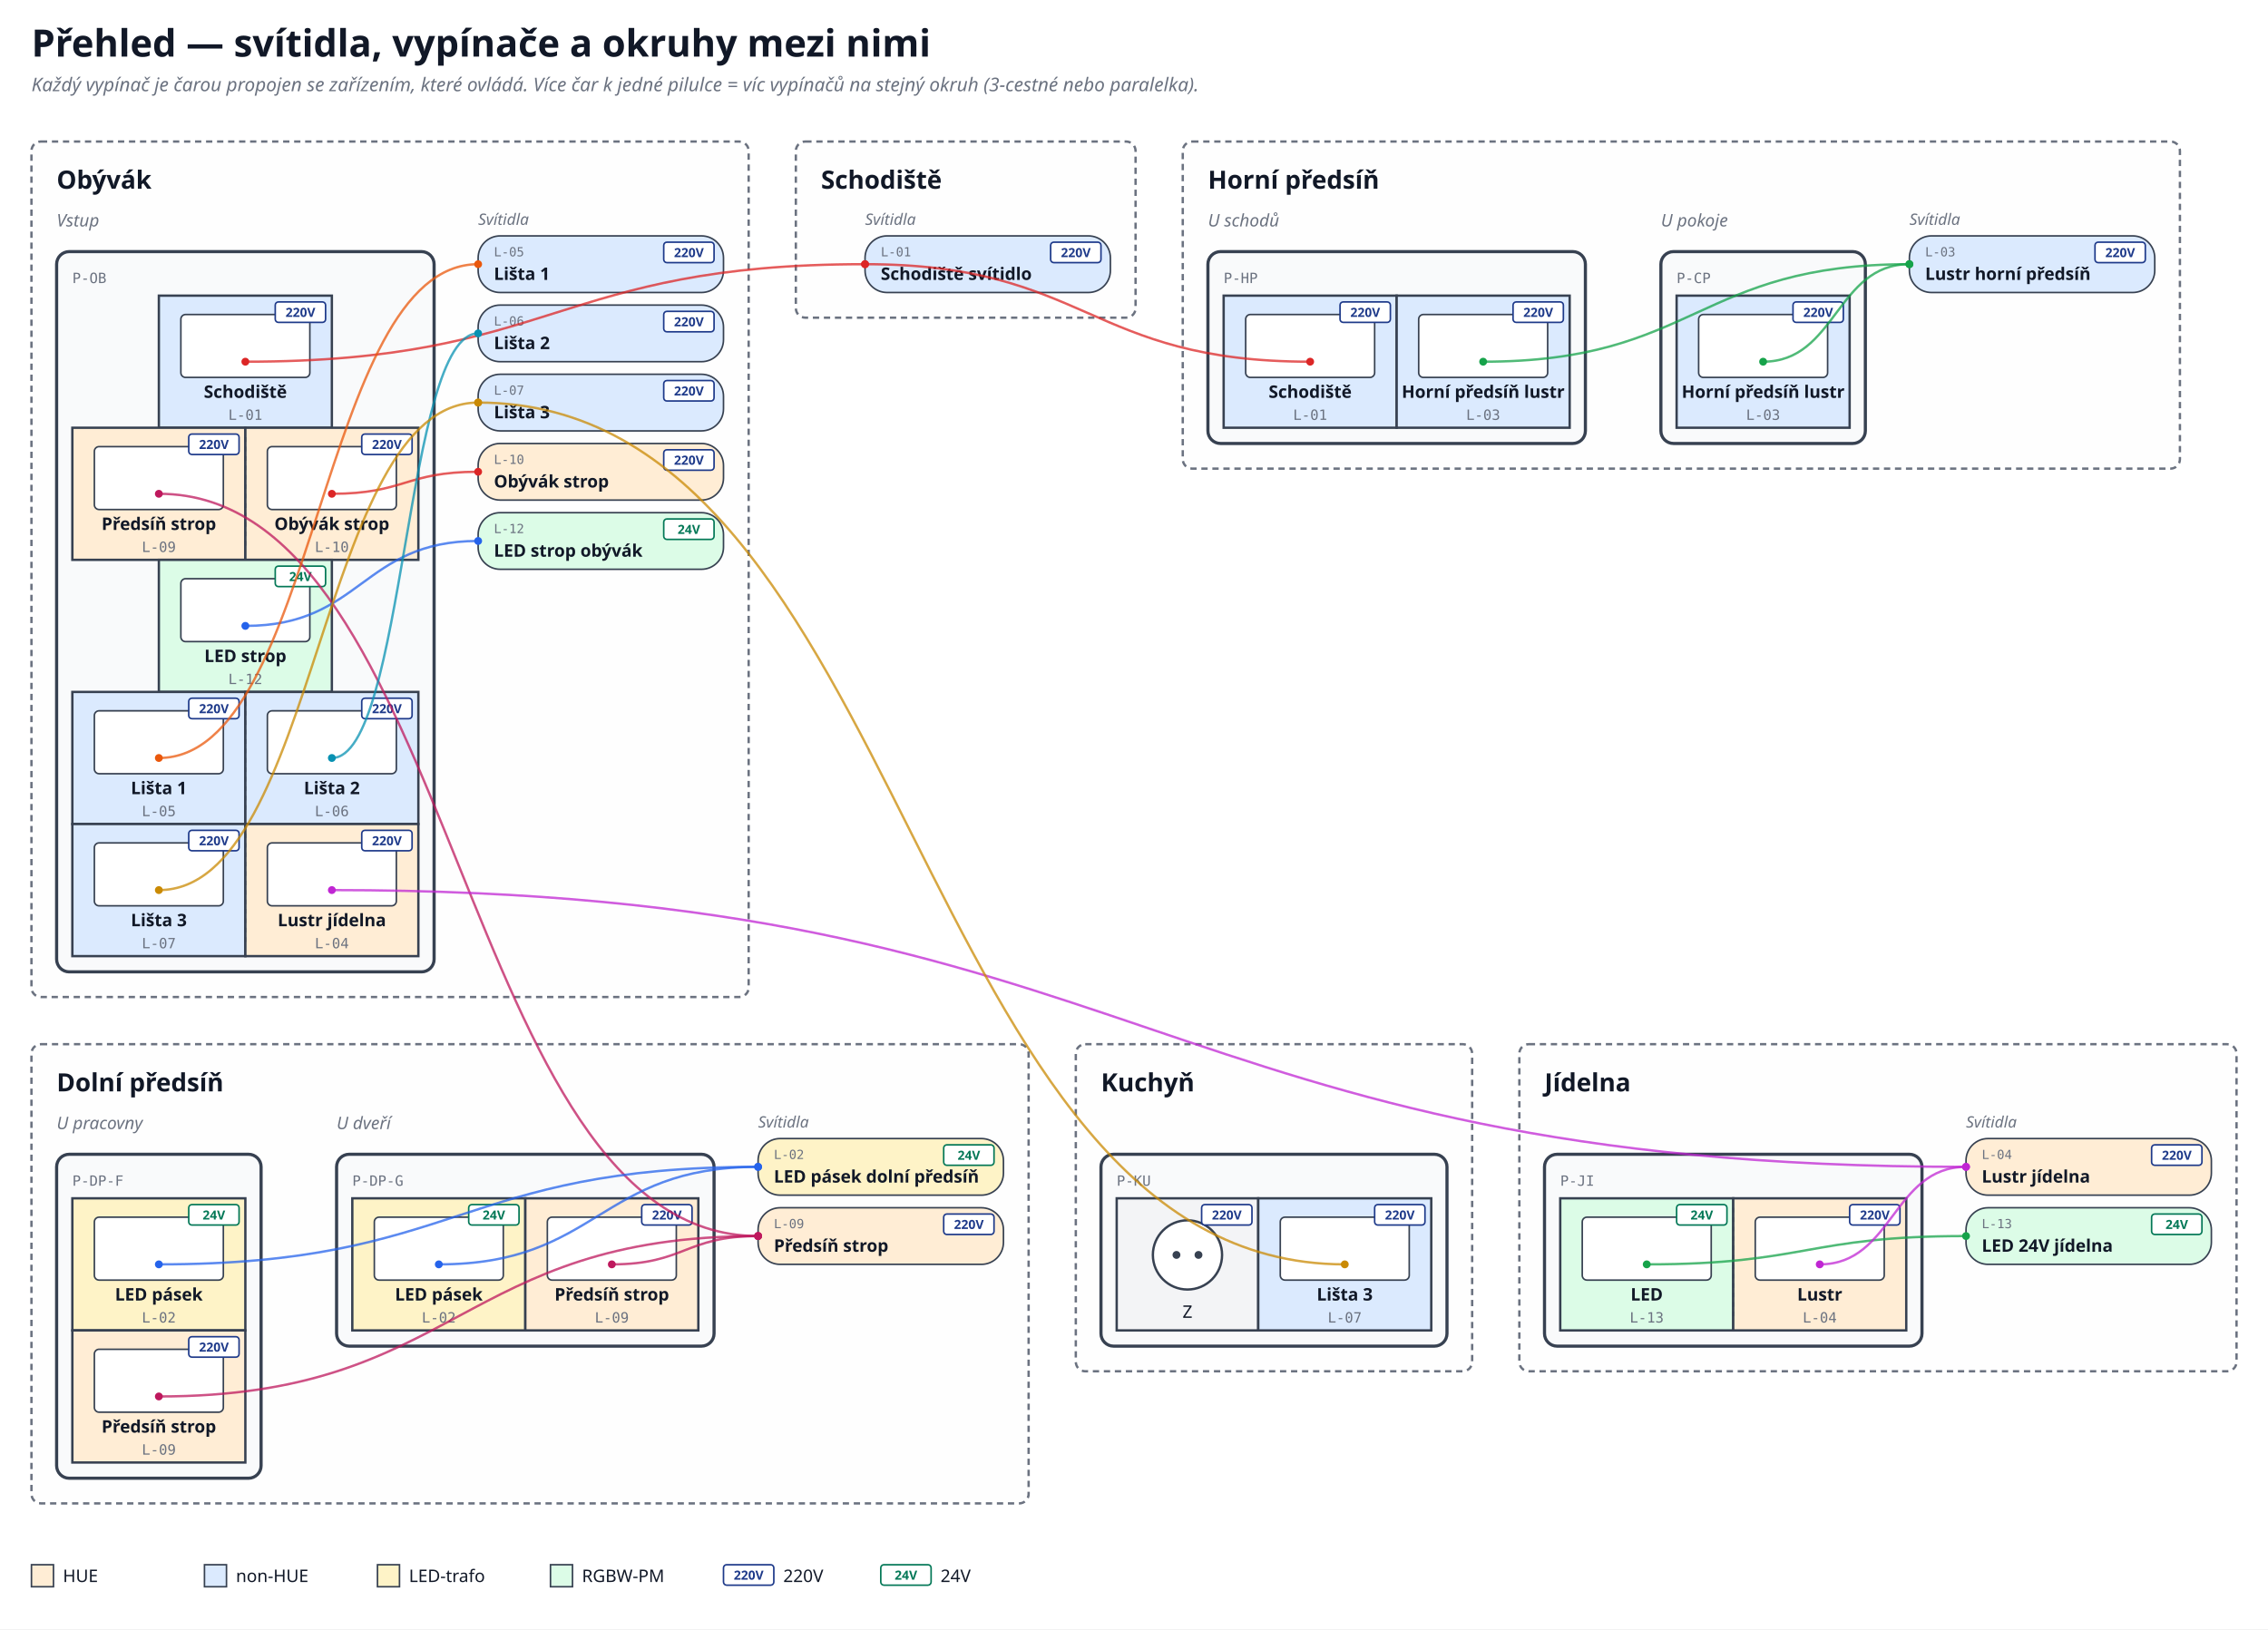
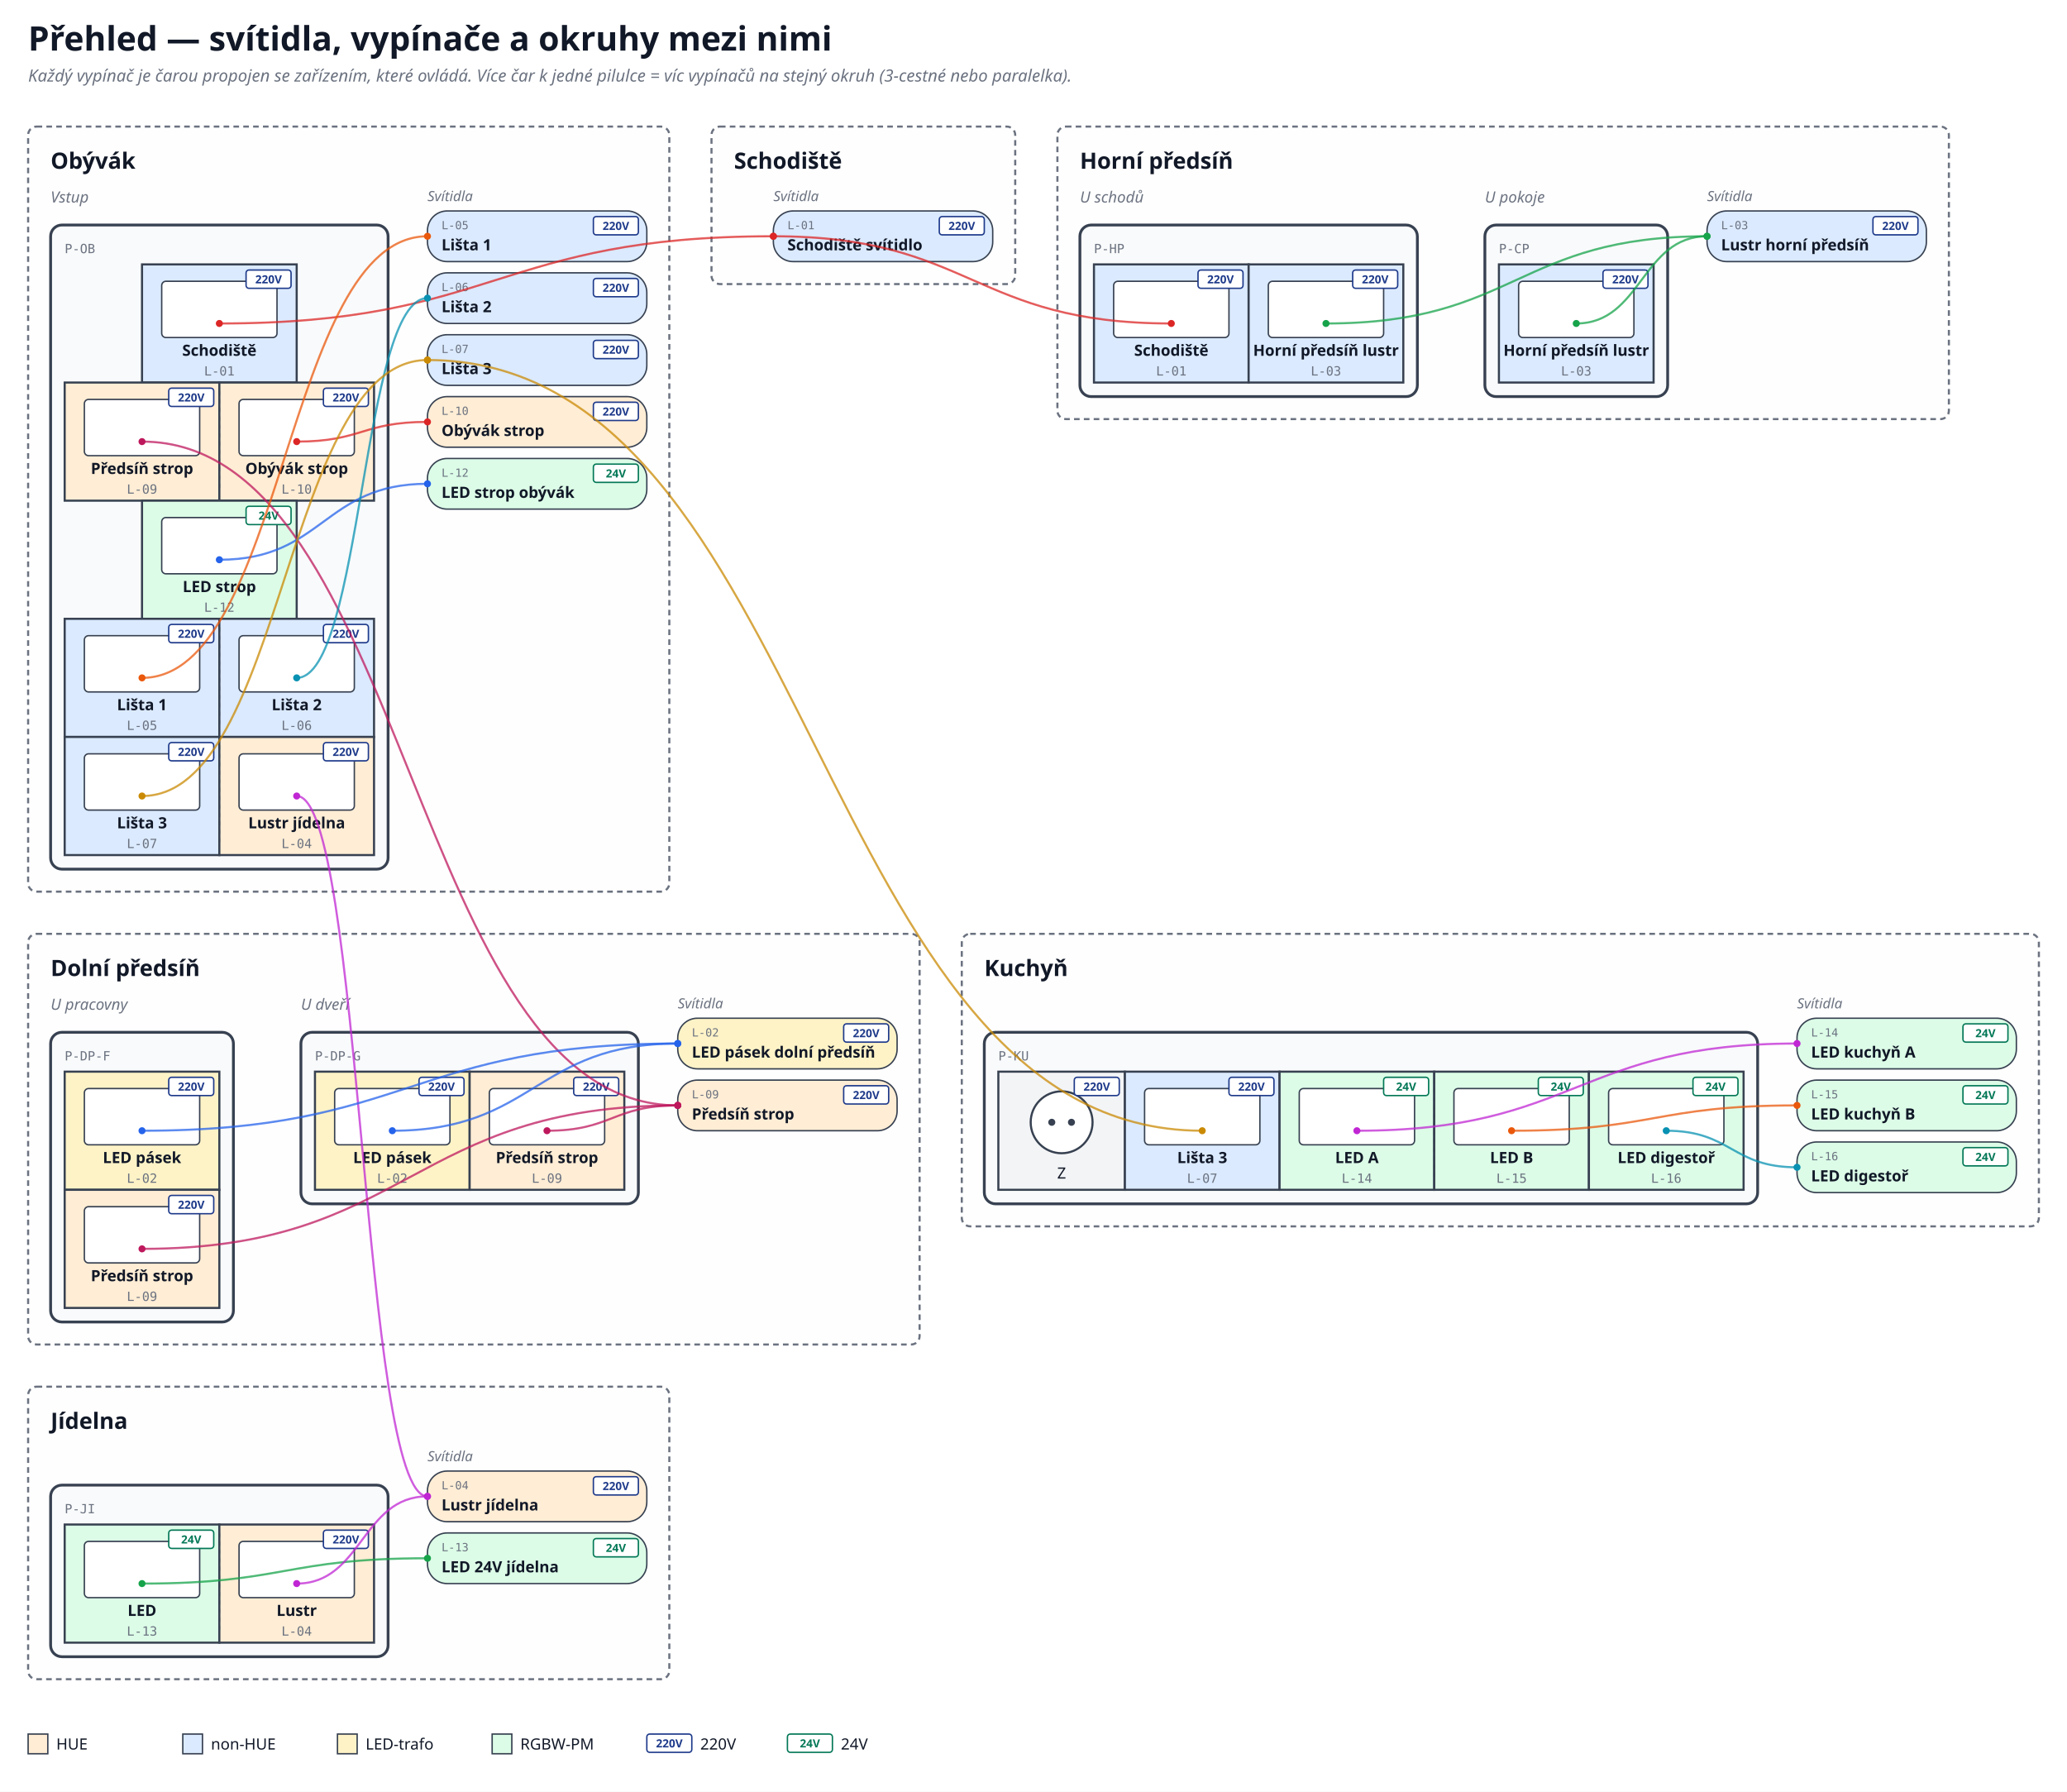
- <svg xmlns="http://www.w3.org/2000/svg" viewBox="0 0 1442 1036" width="1442" height="1036" font-family="sans-serif">
+ <svg xmlns="http://www.w3.org/2000/svg" viewBox="0 0 1470 1274" width="1470" height="1274" font-family="sans-serif">
  <rect width="100%" height="100%" fill="white" />
  <text x="20" y="36" font-size="24" font-weight="700" fill="#111827">Přehled — svítidla, vypínače a okruhy mezi nimi</text>
  <text x="20" y="58" font-size="12" font-style="italic" fill="#6b7280">Každý vypínač je čarou propojen se zařízením, které ovládá. Více čar k jedné pilulce = víc vypínačů na stejný okruh (3-cestné nebo paralelka).</text>
  <rect x="20" y="90" width="456" height="544" fill="#fefefe" stroke="#6b7280" stroke-width="1.5" stroke-dasharray="4,3" rx="6" ry="6" />
  <text x="36" y="120" font-size="16" font-weight="700" fill="#111827">Obývák</text>
  <text x="36" y="144" font-size="11" font-style="italic" fill="#6b7280">Vstup</text>
  <rect x="36" y="160" width="240" height="458" fill="#f9fafb" stroke="#374151" stroke-width="2" rx="8" ry="8" />
  <rect x="101.0" y="188" width="110" height="84" fill="#dbeafe" stroke="#374151" stroke-width="1.5" />
  <rect x="115.0" y="200" width="82" height="40" fill="white" stroke="#374151" stroke-width="1" rx="3" ry="3" />
  <text x="156.0" y="253" text-anchor="middle" font-family="sans-serif" font-size="11" font-weight="600" fill="#111827">Schodiště</text>
  <text x="156.0" y="267" text-anchor="middle" font-family="monospace" font-size="9" fill="#6b7280">L-01</text>
  <rect x="175.0" y="192" width="32" height="13" fill="white" stroke="#1e3a8a" stroke-width="1" rx="2" ry="2" />
  <text x="191.0" y="201.5" text-anchor="middle" font-family="sans-serif" font-size="8" font-weight="700" fill="#1e3a8a">220V</text>
  <rect x="46.0" y="272" width="110" height="84" fill="#ffedd5" stroke="#374151" stroke-width="1.5" />
  <rect x="60.0" y="284" width="82" height="40" fill="white" stroke="#374151" stroke-width="1" rx="3" ry="3" />
  <text x="101.0" y="337" text-anchor="middle" font-family="sans-serif" font-size="11" font-weight="600" fill="#111827">Předsíň strop</text>
  <text x="101.0" y="351" text-anchor="middle" font-family="monospace" font-size="9" fill="#6b7280">L-09</text>
  <rect x="120.0" y="276" width="32" height="13" fill="white" stroke="#1e3a8a" stroke-width="1" rx="2" ry="2" />
  <text x="136.0" y="285.5" text-anchor="middle" font-family="sans-serif" font-size="8" font-weight="700" fill="#1e3a8a">220V</text>
  <rect x="156.0" y="272" width="110" height="84" fill="#ffedd5" stroke="#374151" stroke-width="1.5" />
  <rect x="170.0" y="284" width="82" height="40" fill="white" stroke="#374151" stroke-width="1" rx="3" ry="3" />
  <text x="211.0" y="337" text-anchor="middle" font-family="sans-serif" font-size="11" font-weight="600" fill="#111827">Obývák strop</text>
  <text x="211.0" y="351" text-anchor="middle" font-family="monospace" font-size="9" fill="#6b7280">L-10</text>
  <rect x="230.0" y="276" width="32" height="13" fill="white" stroke="#1e3a8a" stroke-width="1" rx="2" ry="2" />
  <text x="246.0" y="285.5" text-anchor="middle" font-family="sans-serif" font-size="8" font-weight="700" fill="#1e3a8a">220V</text>
  <line x1="156.0" y1="278" x2="156.0" y2="350" stroke="#374151" stroke-width="1" stroke-dasharray="3,3" />
  <rect x="101.0" y="356" width="110" height="84" fill="#dcfce7" stroke="#374151" stroke-width="1.5" />
  <rect x="115.0" y="368" width="82" height="40" fill="white" stroke="#374151" stroke-width="1" rx="3" ry="3" />
  <text x="156.0" y="421" text-anchor="middle" font-family="sans-serif" font-size="11" font-weight="600" fill="#111827">LED strop</text>
  <text x="156.0" y="435" text-anchor="middle" font-family="monospace" font-size="9" fill="#6b7280">L-12</text>
  <rect x="175.0" y="360" width="32" height="13" fill="white" stroke="#047857" stroke-width="1" rx="2" ry="2" />
  <text x="191.0" y="369.5" text-anchor="middle" font-family="sans-serif" font-size="8" font-weight="700" fill="#047857">24V</text>
  <rect x="46.0" y="440" width="110" height="84" fill="#dbeafe" stroke="#374151" stroke-width="1.5" />
  <rect x="60.0" y="452" width="82" height="40" fill="white" stroke="#374151" stroke-width="1" rx="3" ry="3" />
  <text x="101.0" y="505" text-anchor="middle" font-family="sans-serif" font-size="11" font-weight="600" fill="#111827">Lišta 1</text>
  <text x="101.0" y="519" text-anchor="middle" font-family="monospace" font-size="9" fill="#6b7280">L-05</text>
  <rect x="120.0" y="444" width="32" height="13" fill="white" stroke="#1e3a8a" stroke-width="1" rx="2" ry="2" />
  <text x="136.0" y="453.5" text-anchor="middle" font-family="sans-serif" font-size="8" font-weight="700" fill="#1e3a8a">220V</text>
  <rect x="156.0" y="440" width="110" height="84" fill="#dbeafe" stroke="#374151" stroke-width="1.5" />
  <rect x="170.0" y="452" width="82" height="40" fill="white" stroke="#374151" stroke-width="1" rx="3" ry="3" />
  <text x="211.0" y="505" text-anchor="middle" font-family="sans-serif" font-size="11" font-weight="600" fill="#111827">Lišta 2</text>
  <text x="211.0" y="519" text-anchor="middle" font-family="monospace" font-size="9" fill="#6b7280">L-06</text>
  <rect x="230.0" y="444" width="32" height="13" fill="white" stroke="#1e3a8a" stroke-width="1" rx="2" ry="2" />
  <text x="246.0" y="453.5" text-anchor="middle" font-family="sans-serif" font-size="8" font-weight="700" fill="#1e3a8a">220V</text>
  <line x1="156.0" y1="446" x2="156.0" y2="518" stroke="#374151" stroke-width="1" stroke-dasharray="3,3" />
  <rect x="46.0" y="524" width="110" height="84" fill="#dbeafe" stroke="#374151" stroke-width="1.5" />
  <rect x="60.0" y="536" width="82" height="40" fill="white" stroke="#374151" stroke-width="1" rx="3" ry="3" />
  <text x="101.0" y="589" text-anchor="middle" font-family="sans-serif" font-size="11" font-weight="600" fill="#111827">Lišta 3</text>
  <text x="101.0" y="603" text-anchor="middle" font-family="monospace" font-size="9" fill="#6b7280">L-07</text>
  <rect x="120.0" y="528" width="32" height="13" fill="white" stroke="#1e3a8a" stroke-width="1" rx="2" ry="2" />
  <text x="136.0" y="537.5" text-anchor="middle" font-family="sans-serif" font-size="8" font-weight="700" fill="#1e3a8a">220V</text>
  <rect x="156.0" y="524" width="110" height="84" fill="#ffedd5" stroke="#374151" stroke-width="1.5" />
  <rect x="170.0" y="536" width="82" height="40" fill="white" stroke="#374151" stroke-width="1" rx="3" ry="3" />
  <text x="211.0" y="589" text-anchor="middle" font-family="sans-serif" font-size="11" font-weight="600" fill="#111827">Lustr jídelna</text>
  <text x="211.0" y="603" text-anchor="middle" font-family="monospace" font-size="9" fill="#6b7280">L-04</text>
  <rect x="230.0" y="528" width="32" height="13" fill="white" stroke="#1e3a8a" stroke-width="1" rx="2" ry="2" />
  <text x="246.0" y="537.5" text-anchor="middle" font-family="sans-serif" font-size="8" font-weight="700" fill="#1e3a8a">220V</text>
  <line x1="156.0" y1="530" x2="156.0" y2="602" stroke="#374151" stroke-width="1" stroke-dasharray="3,3" />
  <text x="46" y="180" font-family="monospace" font-size="9" fill="#6b7280">P-OB</text>
  <text x="304" y="143" font-size="10" font-style="italic" fill="#6b7280">Svítidla</text>
  <rect x="304" y="150" width="156" height="36" fill="#dbeafe" stroke="#374151" stroke-width="1" rx="14" ry="14" />
  <text x="314" y="163" font-family="monospace" font-size="8" fill="#6b7280">L-05</text>
  <text x="314" y="178" font-size="11" font-weight="600" fill="#111827">Lišta 1</text>
  <rect x="422" y="154" width="32" height="13" fill="white" stroke="#1e3a8a" stroke-width="1" rx="2" ry="2" />
  <text x="438.0" y="163.5" text-anchor="middle" font-family="sans-serif" font-size="8" font-weight="700" fill="#1e3a8a">220V</text>
  <rect x="304" y="194" width="156" height="36" fill="#dbeafe" stroke="#374151" stroke-width="1" rx="14" ry="14" />
  <text x="314" y="207" font-family="monospace" font-size="8" fill="#6b7280">L-06</text>
  <text x="314" y="222" font-size="11" font-weight="600" fill="#111827">Lišta 2</text>
  <rect x="422" y="198" width="32" height="13" fill="white" stroke="#1e3a8a" stroke-width="1" rx="2" ry="2" />
  <text x="438.0" y="207.5" text-anchor="middle" font-family="sans-serif" font-size="8" font-weight="700" fill="#1e3a8a">220V</text>
  <rect x="304" y="238" width="156" height="36" fill="#dbeafe" stroke="#374151" stroke-width="1" rx="14" ry="14" />
  <text x="314" y="251" font-family="monospace" font-size="8" fill="#6b7280">L-07</text>
  <text x="314" y="266" font-size="11" font-weight="600" fill="#111827">Lišta 3</text>
  <rect x="422" y="242" width="32" height="13" fill="white" stroke="#1e3a8a" stroke-width="1" rx="2" ry="2" />
  <text x="438.0" y="251.5" text-anchor="middle" font-family="sans-serif" font-size="8" font-weight="700" fill="#1e3a8a">220V</text>
  <rect x="304" y="282" width="156" height="36" fill="#ffedd5" stroke="#374151" stroke-width="1" rx="14" ry="14" />
  <text x="314" y="295" font-family="monospace" font-size="8" fill="#6b7280">L-10</text>
  <text x="314" y="310" font-size="11" font-weight="600" fill="#111827">Obývák strop</text>
  <rect x="422" y="286" width="32" height="13" fill="white" stroke="#1e3a8a" stroke-width="1" rx="2" ry="2" />
  <text x="438.0" y="295.5" text-anchor="middle" font-family="sans-serif" font-size="8" font-weight="700" fill="#1e3a8a">220V</text>
  <rect x="304" y="326" width="156" height="36" fill="#dcfce7" stroke="#374151" stroke-width="1" rx="14" ry="14" />
  <text x="314" y="339" font-family="monospace" font-size="8" fill="#6b7280">L-12</text>
  <text x="314" y="354" font-size="11" font-weight="600" fill="#111827">LED strop obývák</text>
  <rect x="422" y="330" width="32" height="13" fill="white" stroke="#047857" stroke-width="1" rx="2" ry="2" />
  <text x="438.0" y="339.5" text-anchor="middle" font-family="sans-serif" font-size="8" font-weight="700" fill="#047857">24V</text>
  <rect x="506" y="90" width="216" height="112" fill="#fefefe" stroke="#6b7280" stroke-width="1.5" stroke-dasharray="4,3" rx="6" ry="6" />
  <text x="522" y="120" font-size="16" font-weight="700" fill="#111827">Schodiště</text>
  <text x="550" y="143" font-size="10" font-style="italic" fill="#6b7280">Svítidla</text>
  <rect x="550" y="150" width="156" height="36" fill="#dbeafe" stroke="#374151" stroke-width="1" rx="14" ry="14" />
  <text x="560" y="163" font-family="monospace" font-size="8" fill="#6b7280">L-01</text>
  <text x="560" y="178" font-size="11" font-weight="600" fill="#111827">Schodiště svítidlo</text>
  <rect x="668" y="154" width="32" height="13" fill="white" stroke="#1e3a8a" stroke-width="1" rx="2" ry="2" />
  <text x="684.0" y="163.5" text-anchor="middle" font-family="sans-serif" font-size="8" font-weight="700" fill="#1e3a8a">220V</text>
  <rect x="752" y="90" width="634" height="208" fill="#fefefe" stroke="#6b7280" stroke-width="1.5" stroke-dasharray="4,3" rx="6" ry="6" />
  <text x="768" y="120" font-size="16" font-weight="700" fill="#111827">Horní předsíň</text>
  <text x="768" y="144" font-size="11" font-style="italic" fill="#6b7280">U schodů</text>
  <rect x="768" y="160" width="240" height="122" fill="#f9fafb" stroke="#374151" stroke-width="2" rx="8" ry="8" />
  <rect x="778" y="188" width="110" height="84" fill="#dbeafe" stroke="#374151" stroke-width="1.5" />
  <rect x="792" y="200" width="82" height="40" fill="white" stroke="#374151" stroke-width="1" rx="3" ry="3" />
  <text x="833.0" y="253" text-anchor="middle" font-family="sans-serif" font-size="11" font-weight="600" fill="#111827">Schodiště</text>
  <text x="833.0" y="267" text-anchor="middle" font-family="monospace" font-size="9" fill="#6b7280">L-01</text>
  <rect x="852" y="192" width="32" height="13" fill="white" stroke="#1e3a8a" stroke-width="1" rx="2" ry="2" />
  <text x="868.0" y="201.5" text-anchor="middle" font-family="sans-serif" font-size="8" font-weight="700" fill="#1e3a8a">220V</text>
  <rect x="888" y="188" width="110" height="84" fill="#dbeafe" stroke="#374151" stroke-width="1.5" />
  <rect x="902" y="200" width="82" height="40" fill="white" stroke="#374151" stroke-width="1" rx="3" ry="3" />
  <text x="943.0" y="253" text-anchor="middle" font-family="sans-serif" font-size="11" font-weight="600" fill="#111827">Horní předsíň lustr</text>
  <text x="943.0" y="267" text-anchor="middle" font-family="monospace" font-size="9" fill="#6b7280">L-03</text>
  <rect x="962" y="192" width="32" height="13" fill="white" stroke="#1e3a8a" stroke-width="1" rx="2" ry="2" />
  <text x="978.0" y="201.5" text-anchor="middle" font-family="sans-serif" font-size="8" font-weight="700" fill="#1e3a8a">220V</text>
  <text x="778" y="180" font-family="monospace" font-size="9" fill="#6b7280">P-HP</text>
  <text x="1056" y="144" font-size="11" font-style="italic" fill="#6b7280">U pokoje</text>
  <rect x="1056" y="160" width="130" height="122" fill="#f9fafb" stroke="#374151" stroke-width="2" rx="8" ry="8" />
  <rect x="1066" y="188" width="110" height="84" fill="#dbeafe" stroke="#374151" stroke-width="1.5" />
  <rect x="1080" y="200" width="82" height="40" fill="white" stroke="#374151" stroke-width="1" rx="3" ry="3" />
  <text x="1121.0" y="253" text-anchor="middle" font-family="sans-serif" font-size="11" font-weight="600" fill="#111827">Horní předsíň lustr</text>
  <text x="1121.0" y="267" text-anchor="middle" font-family="monospace" font-size="9" fill="#6b7280">L-03</text>
  <rect x="1140" y="192" width="32" height="13" fill="white" stroke="#1e3a8a" stroke-width="1" rx="2" ry="2" />
  <text x="1156.0" y="201.5" text-anchor="middle" font-family="sans-serif" font-size="8" font-weight="700" fill="#1e3a8a">220V</text>
  <text x="1066" y="180" font-family="monospace" font-size="9" fill="#6b7280">P-CP</text>
  <text x="1214" y="143" font-size="10" font-style="italic" fill="#6b7280">Svítidla</text>
  <rect x="1214" y="150" width="156" height="36" fill="#dbeafe" stroke="#374151" stroke-width="1" rx="14" ry="14" />
  <text x="1224" y="163" font-family="monospace" font-size="8" fill="#6b7280">L-03</text>
  <text x="1224" y="178" font-size="11" font-weight="600" fill="#111827">Lustr horní předsíň</text>
  <rect x="1332" y="154" width="32" height="13" fill="white" stroke="#1e3a8a" stroke-width="1" rx="2" ry="2" />
  <text x="1348.0" y="163.5" text-anchor="middle" font-family="sans-serif" font-size="8" font-weight="700" fill="#1e3a8a">220V</text>
  <rect x="20" y="664" width="634" height="292" fill="#fefefe" stroke="#6b7280" stroke-width="1.5" stroke-dasharray="4,3" rx="6" ry="6" />
  <text x="36" y="694" font-size="16" font-weight="700" fill="#111827">Dolní předsíň</text>
  <text x="36" y="718" font-size="11" font-style="italic" fill="#6b7280">U pracovny</text>
  <rect x="36" y="734" width="130" height="206" fill="#f9fafb" stroke="#374151" stroke-width="2" rx="8" ry="8" />
  <rect x="46.0" y="762" width="110" height="84" fill="#fef3c7" stroke="#374151" stroke-width="1.5" />
  <rect x="60.0" y="774" width="82" height="40" fill="white" stroke="#374151" stroke-width="1" rx="3" ry="3" />
  <text x="101.0" y="827" text-anchor="middle" font-family="sans-serif" font-size="11" font-weight="600" fill="#111827">LED pásek</text>
  <text x="101.0" y="841" text-anchor="middle" font-family="monospace" font-size="9" fill="#6b7280">L-02</text>
-   <rect x="120.0" y="766" width="32" height="13" fill="white" stroke="#047857" stroke-width="1" rx="2" ry="2" />
-   <text x="136.0" y="775.5" text-anchor="middle" font-family="sans-serif" font-size="8" font-weight="700" fill="#047857">24V</text>
+   <rect x="120.0" y="766" width="32" height="13" fill="white" stroke="#1e3a8a" stroke-width="1" rx="2" ry="2" />
+   <text x="136.0" y="775.5" text-anchor="middle" font-family="sans-serif" font-size="8" font-weight="700" fill="#1e3a8a">220V</text>
  <rect x="46.0" y="846" width="110" height="84" fill="#ffedd5" stroke="#374151" stroke-width="1.5" />
  <rect x="60.0" y="858" width="82" height="40" fill="white" stroke="#374151" stroke-width="1" rx="3" ry="3" />
  <text x="101.0" y="911" text-anchor="middle" font-family="sans-serif" font-size="11" font-weight="600" fill="#111827">Předsíň strop</text>
  <text x="101.0" y="925" text-anchor="middle" font-family="monospace" font-size="9" fill="#6b7280">L-09</text>
  <rect x="120.0" y="850" width="32" height="13" fill="white" stroke="#1e3a8a" stroke-width="1" rx="2" ry="2" />
  <text x="136.0" y="859.5" text-anchor="middle" font-family="sans-serif" font-size="8" font-weight="700" fill="#1e3a8a">220V</text>
  <text x="46" y="754" font-family="monospace" font-size="9" fill="#6b7280">P-DP-F</text>
  <text x="214" y="718" font-size="11" font-style="italic" fill="#6b7280">U dveří</text>
  <rect x="214" y="734" width="240" height="122" fill="#f9fafb" stroke="#374151" stroke-width="2" rx="8" ry="8" />
  <rect x="224" y="762" width="110" height="84" fill="#fef3c7" stroke="#374151" stroke-width="1.5" />
  <rect x="238" y="774" width="82" height="40" fill="white" stroke="#374151" stroke-width="1" rx="3" ry="3" />
  <text x="279.0" y="827" text-anchor="middle" font-family="sans-serif" font-size="11" font-weight="600" fill="#111827">LED pásek</text>
  <text x="279.0" y="841" text-anchor="middle" font-family="monospace" font-size="9" fill="#6b7280">L-02</text>
-   <rect x="298" y="766" width="32" height="13" fill="white" stroke="#047857" stroke-width="1" rx="2" ry="2" />
-   <text x="314.0" y="775.5" text-anchor="middle" font-family="sans-serif" font-size="8" font-weight="700" fill="#047857">24V</text>
+   <rect x="298" y="766" width="32" height="13" fill="white" stroke="#1e3a8a" stroke-width="1" rx="2" ry="2" />
+   <text x="314.0" y="775.5" text-anchor="middle" font-family="sans-serif" font-size="8" font-weight="700" fill="#1e3a8a">220V</text>
  <rect x="334" y="762" width="110" height="84" fill="#ffedd5" stroke="#374151" stroke-width="1.5" />
  <rect x="348" y="774" width="82" height="40" fill="white" stroke="#374151" stroke-width="1" rx="3" ry="3" />
  <text x="389.0" y="827" text-anchor="middle" font-family="sans-serif" font-size="11" font-weight="600" fill="#111827">Předsíň strop</text>
  <text x="389.0" y="841" text-anchor="middle" font-family="monospace" font-size="9" fill="#6b7280">L-09</text>
  <rect x="408" y="766" width="32" height="13" fill="white" stroke="#1e3a8a" stroke-width="1" rx="2" ry="2" />
  <text x="424.0" y="775.5" text-anchor="middle" font-family="sans-serif" font-size="8" font-weight="700" fill="#1e3a8a">220V</text>
  <line x1="334" y1="768" x2="334" y2="840" stroke="#374151" stroke-width="1" stroke-dasharray="3,3" />
  <text x="224" y="754" font-family="monospace" font-size="9" fill="#6b7280">P-DP-G</text>
  <text x="482" y="717" font-size="10" font-style="italic" fill="#6b7280">Svítidla</text>
  <rect x="482" y="724" width="156" height="36" fill="#fef3c7" stroke="#374151" stroke-width="1" rx="14" ry="14" />
  <text x="492" y="737" font-family="monospace" font-size="8" fill="#6b7280">L-02</text>
  <text x="492" y="752" font-size="11" font-weight="600" fill="#111827">LED pásek dolní předsíň</text>
-   <rect x="600" y="728" width="32" height="13" fill="white" stroke="#047857" stroke-width="1" rx="2" ry="2" />
-   <text x="616.0" y="737.5" text-anchor="middle" font-family="sans-serif" font-size="8" font-weight="700" fill="#047857">24V</text>
+   <rect x="600" y="728" width="32" height="13" fill="white" stroke="#1e3a8a" stroke-width="1" rx="2" ry="2" />
+   <text x="616.0" y="737.5" text-anchor="middle" font-family="sans-serif" font-size="8" font-weight="700" fill="#1e3a8a">220V</text>
  <rect x="482" y="768" width="156" height="36" fill="#ffedd5" stroke="#374151" stroke-width="1" rx="14" ry="14" />
  <text x="492" y="781" font-family="monospace" font-size="8" fill="#6b7280">L-09</text>
  <text x="492" y="796" font-size="11" font-weight="600" fill="#111827">Předsíň strop</text>
  <rect x="600" y="772" width="32" height="13" fill="white" stroke="#1e3a8a" stroke-width="1" rx="2" ry="2" />
  <text x="616.0" y="781.5" text-anchor="middle" font-family="sans-serif" font-size="8" font-weight="700" fill="#1e3a8a">220V</text>
-   <rect x="684" y="664" width="252" height="208" fill="#fefefe" stroke="#6b7280" stroke-width="1.5" stroke-dasharray="4,3" rx="6" ry="6" />
+   <rect x="684" y="664" width="766" height="208" fill="#fefefe" stroke="#6b7280" stroke-width="1.5" stroke-dasharray="4,3" rx="6" ry="6" />
  <text x="700" y="694" font-size="16" font-weight="700" fill="#111827">Kuchyň</text>
-   <rect x="700" y="734" width="220" height="122" fill="#f9fafb" stroke="#374151" stroke-width="2" rx="8" ry="8" />
+   <rect x="700" y="734" width="550" height="122" fill="#f9fafb" stroke="#374151" stroke-width="2" rx="8" ry="8" />
  <rect x="710" y="762" width="90" height="84" fill="#f3f4f6" stroke="#374151" stroke-width="1.5" />
  <circle cx="755.0" cy="798.0" r="22" fill="white" stroke="#374151" stroke-width="1.5" />
  <circle cx="748.0" cy="798.0" r="2.5" fill="#374151" />
  <circle cx="762.0" cy="798.0" r="2.5" fill="#374151" />
  <text x="755.0" y="838" text-anchor="middle" font-family="sans-serif" font-size="11" fill="#111827">Z</text>
  <rect x="764" y="766" width="32" height="13" fill="white" stroke="#1e3a8a" stroke-width="1" rx="2" ry="2" />
  <text x="780.0" y="775.5" text-anchor="middle" font-family="sans-serif" font-size="8" font-weight="700" fill="#1e3a8a">220V</text>
  <rect x="800" y="762" width="110" height="84" fill="#dbeafe" stroke="#374151" stroke-width="1.5" />
  <rect x="814" y="774" width="82" height="40" fill="white" stroke="#374151" stroke-width="1" rx="3" ry="3" />
  <text x="855.0" y="827" text-anchor="middle" font-family="sans-serif" font-size="11" font-weight="600" fill="#111827">Lišta 3</text>
  <text x="855.0" y="841" text-anchor="middle" font-family="monospace" font-size="9" fill="#6b7280">L-07</text>
  <rect x="874" y="766" width="32" height="13" fill="white" stroke="#1e3a8a" stroke-width="1" rx="2" ry="2" />
  <text x="890.0" y="775.5" text-anchor="middle" font-family="sans-serif" font-size="8" font-weight="700" fill="#1e3a8a">220V</text>
+   <rect x="910" y="762" width="110" height="84" fill="#dcfce7" stroke="#374151" stroke-width="1.5" />
+   <rect x="924" y="774" width="82" height="40" fill="white" stroke="#374151" stroke-width="1" rx="3" ry="3" />
+   <text x="965.0" y="827" text-anchor="middle" font-family="sans-serif" font-size="11" font-weight="600" fill="#111827">LED A</text>
+   <text x="965.0" y="841" text-anchor="middle" font-family="monospace" font-size="9" fill="#6b7280">L-14</text>
+   <rect x="984" y="766" width="32" height="13" fill="white" stroke="#047857" stroke-width="1" rx="2" ry="2" />
+   <text x="1000.0" y="775.5" text-anchor="middle" font-family="sans-serif" font-size="8" font-weight="700" fill="#047857">24V</text>
+   <rect x="1020" y="762" width="110" height="84" fill="#dcfce7" stroke="#374151" stroke-width="1.5" />
+   <rect x="1034" y="774" width="82" height="40" fill="white" stroke="#374151" stroke-width="1" rx="3" ry="3" />
+   <text x="1075.0" y="827" text-anchor="middle" font-family="sans-serif" font-size="11" font-weight="600" fill="#111827">LED B</text>
+   <text x="1075.0" y="841" text-anchor="middle" font-family="monospace" font-size="9" fill="#6b7280">L-15</text>
+   <rect x="1094" y="766" width="32" height="13" fill="white" stroke="#047857" stroke-width="1" rx="2" ry="2" />
+   <text x="1110.0" y="775.5" text-anchor="middle" font-family="sans-serif" font-size="8" font-weight="700" fill="#047857">24V</text>
+   <line x1="1020" y1="768" x2="1020" y2="840" stroke="#374151" stroke-width="1" stroke-dasharray="3,3" />
+   <rect x="1130" y="762" width="110" height="84" fill="#dcfce7" stroke="#374151" stroke-width="1.5" />
+   <rect x="1144" y="774" width="82" height="40" fill="white" stroke="#374151" stroke-width="1" rx="3" ry="3" />
+   <text x="1185.0" y="827" text-anchor="middle" font-family="sans-serif" font-size="11" font-weight="600" fill="#111827">LED digestoř</text>
+   <text x="1185.0" y="841" text-anchor="middle" font-family="monospace" font-size="9" fill="#6b7280">L-16</text>
+   <rect x="1204" y="766" width="32" height="13" fill="white" stroke="#047857" stroke-width="1" rx="2" ry="2" />
+   <text x="1220.0" y="775.5" text-anchor="middle" font-family="sans-serif" font-size="8" font-weight="700" fill="#047857">24V</text>
  <text x="710" y="754" font-family="monospace" font-size="9" fill="#6b7280">P-KU</text>
-   <rect x="966" y="664" width="456" height="208" fill="#fefefe" stroke="#6b7280" stroke-width="1.5" stroke-dasharray="4,3" rx="6" ry="6" />
-   <text x="982" y="694" font-size="16" font-weight="700" fill="#111827">Jídelna</text>
-   <rect x="982" y="734" width="240" height="122" fill="#f9fafb" stroke="#374151" stroke-width="2" rx="8" ry="8" />
-   <rect x="992" y="762" width="110" height="84" fill="#dcfce7" stroke="#374151" stroke-width="1.5" />
-   <rect x="1006" y="774" width="82" height="40" fill="white" stroke="#374151" stroke-width="1" rx="3" ry="3" />
-   <text x="1047.0" y="827" text-anchor="middle" font-family="sans-serif" font-size="11" font-weight="600" fill="#111827">LED</text>
-   <text x="1047.0" y="841" text-anchor="middle" font-family="monospace" font-size="9" fill="#6b7280">L-13</text>
-   <rect x="1066" y="766" width="32" height="13" fill="white" stroke="#047857" stroke-width="1" rx="2" ry="2" />
-   <text x="1082.0" y="775.5" text-anchor="middle" font-family="sans-serif" font-size="8" font-weight="700" fill="#047857">24V</text>
-   <rect x="1102" y="762" width="110" height="84" fill="#ffedd5" stroke="#374151" stroke-width="1.5" />
-   <rect x="1116" y="774" width="82" height="40" fill="white" stroke="#374151" stroke-width="1" rx="3" ry="3" />
-   <text x="1157.0" y="827" text-anchor="middle" font-family="sans-serif" font-size="11" font-weight="600" fill="#111827">Lustr</text>
-   <text x="1157.0" y="841" text-anchor="middle" font-family="monospace" font-size="9" fill="#6b7280">L-04</text>
-   <rect x="1176" y="766" width="32" height="13" fill="white" stroke="#1e3a8a" stroke-width="1" rx="2" ry="2" />
-   <text x="1192.0" y="775.5" text-anchor="middle" font-family="sans-serif" font-size="8" font-weight="700" fill="#1e3a8a">220V</text>
-   <line x1="1102" y1="768" x2="1102" y2="840" stroke="#374151" stroke-width="1" stroke-dasharray="3,3" />
-   <text x="992" y="754" font-family="monospace" font-size="9" fill="#6b7280">P-JI</text>
-   <text x="1250" y="717" font-size="10" font-style="italic" fill="#6b7280">Svítidla</text>
-   <rect x="1250" y="724" width="156" height="36" fill="#ffedd5" stroke="#374151" stroke-width="1" rx="14" ry="14" />
-   <text x="1260" y="737" font-family="monospace" font-size="8" fill="#6b7280">L-04</text>
-   <text x="1260" y="752" font-size="11" font-weight="600" fill="#111827">Lustr jídelna</text>
-   <rect x="1368" y="728" width="32" height="13" fill="white" stroke="#1e3a8a" stroke-width="1" rx="2" ry="2" />
-   <text x="1384.0" y="737.5" text-anchor="middle" font-family="sans-serif" font-size="8" font-weight="700" fill="#1e3a8a">220V</text>
-   <rect x="1250" y="768" width="156" height="36" fill="#dcfce7" stroke="#374151" stroke-width="1" rx="14" ry="14" />
-   <text x="1260" y="781" font-family="monospace" font-size="8" fill="#6b7280">L-13</text>
-   <text x="1260" y="796" font-size="11" font-weight="600" fill="#111827">LED 24V jídelna</text>
-   <rect x="1368" y="772" width="32" height="13" fill="white" stroke="#047857" stroke-width="1" rx="2" ry="2" />
-   <text x="1384.0" y="781.5" text-anchor="middle" font-family="sans-serif" font-size="8" font-weight="700" fill="#047857">24V</text>
+   <text x="1278" y="717" font-size="10" font-style="italic" fill="#6b7280">Svítidla</text>
+   <rect x="1278" y="724" width="156" height="36" fill="#dcfce7" stroke="#374151" stroke-width="1" rx="14" ry="14" />
+   <text x="1288" y="737" font-family="monospace" font-size="8" fill="#6b7280">L-14</text>
+   <text x="1288" y="752" font-size="11" font-weight="600" fill="#111827">LED kuchyň A</text>
+   <rect x="1396" y="728" width="32" height="13" fill="white" stroke="#047857" stroke-width="1" rx="2" ry="2" />
+   <text x="1412.0" y="737.5" text-anchor="middle" font-family="sans-serif" font-size="8" font-weight="700" fill="#047857">24V</text>
+   <rect x="1278" y="768" width="156" height="36" fill="#dcfce7" stroke="#374151" stroke-width="1" rx="14" ry="14" />
+   <text x="1288" y="781" font-family="monospace" font-size="8" fill="#6b7280">L-15</text>
+   <text x="1288" y="796" font-size="11" font-weight="600" fill="#111827">LED kuchyň B</text>
+   <rect x="1396" y="772" width="32" height="13" fill="white" stroke="#047857" stroke-width="1" rx="2" ry="2" />
+   <text x="1412.0" y="781.5" text-anchor="middle" font-family="sans-serif" font-size="8" font-weight="700" fill="#047857">24V</text>
+   <rect x="1278" y="812" width="156" height="36" fill="#dcfce7" stroke="#374151" stroke-width="1" rx="14" ry="14" />
+   <text x="1288" y="825" font-family="monospace" font-size="8" fill="#6b7280">L-16</text>
+   <text x="1288" y="840" font-size="11" font-weight="600" fill="#111827">LED digestoř</text>
+   <rect x="1396" y="816" width="32" height="13" fill="white" stroke="#047857" stroke-width="1" rx="2" ry="2" />
+   <text x="1412.0" y="825.5" text-anchor="middle" font-family="sans-serif" font-size="8" font-weight="700" fill="#047857">24V</text>
+   <rect x="20" y="986" width="456" height="208" fill="#fefefe" stroke="#6b7280" stroke-width="1.5" stroke-dasharray="4,3" rx="6" ry="6" />
+   <text x="36" y="1016" font-size="16" font-weight="700" fill="#111827">Jídelna</text>
+   <rect x="36" y="1056" width="240" height="122" fill="#f9fafb" stroke="#374151" stroke-width="2" rx="8" ry="8" />
+   <rect x="46" y="1084" width="110" height="84" fill="#dcfce7" stroke="#374151" stroke-width="1.5" />
+   <rect x="60" y="1096" width="82" height="40" fill="white" stroke="#374151" stroke-width="1" rx="3" ry="3" />
+   <text x="101.0" y="1149" text-anchor="middle" font-family="sans-serif" font-size="11" font-weight="600" fill="#111827">LED</text>
+   <text x="101.0" y="1163" text-anchor="middle" font-family="monospace" font-size="9" fill="#6b7280">L-13</text>
+   <rect x="120" y="1088" width="32" height="13" fill="white" stroke="#047857" stroke-width="1" rx="2" ry="2" />
+   <text x="136.0" y="1097.5" text-anchor="middle" font-family="sans-serif" font-size="8" font-weight="700" fill="#047857">24V</text>
+   <rect x="156" y="1084" width="110" height="84" fill="#ffedd5" stroke="#374151" stroke-width="1.5" />
+   <rect x="170" y="1096" width="82" height="40" fill="white" stroke="#374151" stroke-width="1" rx="3" ry="3" />
+   <text x="211.0" y="1149" text-anchor="middle" font-family="sans-serif" font-size="11" font-weight="600" fill="#111827">Lustr</text>
+   <text x="211.0" y="1163" text-anchor="middle" font-family="monospace" font-size="9" fill="#6b7280">L-04</text>
+   <rect x="230" y="1088" width="32" height="13" fill="white" stroke="#1e3a8a" stroke-width="1" rx="2" ry="2" />
+   <text x="246.0" y="1097.5" text-anchor="middle" font-family="sans-serif" font-size="8" font-weight="700" fill="#1e3a8a">220V</text>
+   <line x1="156" y1="1090" x2="156" y2="1162" stroke="#374151" stroke-width="1" stroke-dasharray="3,3" />
+   <text x="46" y="1076" font-family="monospace" font-size="9" fill="#6b7280">P-JI</text>
+   <text x="304" y="1039" font-size="10" font-style="italic" fill="#6b7280">Svítidla</text>
+   <rect x="304" y="1046" width="156" height="36" fill="#ffedd5" stroke="#374151" stroke-width="1" rx="14" ry="14" />
+   <text x="314" y="1059" font-family="monospace" font-size="8" fill="#6b7280">L-04</text>
+   <text x="314" y="1074" font-size="11" font-weight="600" fill="#111827">Lustr jídelna</text>
+   <rect x="422" y="1050" width="32" height="13" fill="white" stroke="#1e3a8a" stroke-width="1" rx="2" ry="2" />
+   <text x="438.0" y="1059.5" text-anchor="middle" font-family="sans-serif" font-size="8" font-weight="700" fill="#1e3a8a">220V</text>
+   <rect x="304" y="1090" width="156" height="36" fill="#dcfce7" stroke="#374151" stroke-width="1" rx="14" ry="14" />
+   <text x="314" y="1103" font-family="monospace" font-size="8" fill="#6b7280">L-13</text>
+   <text x="314" y="1118" font-size="11" font-weight="600" fill="#111827">LED 24V jídelna</text>
+   <rect x="422" y="1094" width="32" height="13" fill="white" stroke="#047857" stroke-width="1" rx="2" ry="2" />
+   <text x="438.0" y="1103.5" text-anchor="middle" font-family="sans-serif" font-size="8" font-weight="700" fill="#047857">24V</text>
  <path d="M 156.0 230.0 C 353.0 230.0, 353.0 168.0, 550 168.0" fill="none" stroke="#dc2626" stroke-width="1.5" opacity="0.75" />
  <circle cx="156.0" cy="230.0" r="2.5" fill="#dc2626" />
  <circle cx="550" cy="168.0" r="2.5" fill="#dc2626" />
  <path d="M 101.0 314.0 C 291.5 314.0, 291.5 786.0, 482 786.0" fill="none" stroke="#be185d" stroke-width="1.5" opacity="0.75" />
  <circle cx="101.0" cy="314.0" r="2.5" fill="#be185d" />
  <circle cx="482" cy="786.0" r="2.5" fill="#be185d" />
  <path d="M 211.0 314.0 C 257.5 314.0, 257.5 300.0, 304 300.0" fill="none" stroke="#dc2626" stroke-width="1.5" opacity="0.75" />
  <circle cx="211.0" cy="314.0" r="2.5" fill="#dc2626" />
  <circle cx="304" cy="300.0" r="2.5" fill="#dc2626" />
  <path d="M 156.0 398.0 C 230.0 398.0, 230.0 344.0, 304 344.0" fill="none" stroke="#2563eb" stroke-width="1.5" opacity="0.75" />
  <circle cx="156.0" cy="398.0" r="2.5" fill="#2563eb" />
  <circle cx="304" cy="344.0" r="2.5" fill="#2563eb" />
  <path d="M 101.0 482.0 C 202.5 482.0, 202.5 168.0, 304 168.0" fill="none" stroke="#ea580c" stroke-width="1.5" opacity="0.75" />
  <circle cx="101.0" cy="482.0" r="2.5" fill="#ea580c" />
  <circle cx="304" cy="168.0" r="2.5" fill="#ea580c" />
  <path d="M 211.0 482.0 C 257.5 482.0, 257.5 212.0, 304 212.0" fill="none" stroke="#0891b2" stroke-width="1.5" opacity="0.75" />
  <circle cx="211.0" cy="482.0" r="2.5" fill="#0891b2" />
  <circle cx="304" cy="212.0" r="2.5" fill="#0891b2" />
  <path d="M 101.0 566.0 C 202.5 566.0, 202.5 256.0, 304 256.0" fill="none" stroke="#ca8a04" stroke-width="1.5" opacity="0.75" />
  <circle cx="101.0" cy="566.0" r="2.5" fill="#ca8a04" />
  <circle cx="304" cy="256.0" r="2.5" fill="#ca8a04" />
-   <path d="M 211.0 566.0 C 730.5 566.0, 730.5 742.0, 1250 742.0" fill="none" stroke="#c026d3" stroke-width="1.5" opacity="0.75" />
+   <path d="M 211.0 566.0 C 257.5 566.0, 257.5 1064.0, 304 1064.0" fill="none" stroke="#c026d3" stroke-width="1.5" opacity="0.75" />
  <circle cx="211.0" cy="566.0" r="2.5" fill="#c026d3" />
-   <circle cx="1250" cy="742.0" r="2.5" fill="#c026d3" />
+   <circle cx="304" cy="1064.0" r="2.5" fill="#c026d3" />
  <path d="M 101.0 804.0 C 291.5 804.0, 291.5 742.0, 482 742.0" fill="none" stroke="#2563eb" stroke-width="1.5" opacity="0.75" />
  <circle cx="101.0" cy="804.0" r="2.5" fill="#2563eb" />
  <circle cx="482" cy="742.0" r="2.5" fill="#2563eb" />
  <path d="M 101.0 888.0 C 291.5 888.0, 291.5 786.0, 482 786.0" fill="none" stroke="#be185d" stroke-width="1.5" opacity="0.75" />
  <circle cx="101.0" cy="888.0" r="2.5" fill="#be185d" />
  <circle cx="482" cy="786.0" r="2.5" fill="#be185d" />
  <path d="M 279.0 804.0 C 380.5 804.0, 380.5 742.0, 482 742.0" fill="none" stroke="#2563eb" stroke-width="1.5" opacity="0.75" />
  <circle cx="279.0" cy="804.0" r="2.5" fill="#2563eb" />
  <circle cx="482" cy="742.0" r="2.5" fill="#2563eb" />
  <path d="M 389.0 804.0 C 435.5 804.0, 435.5 786.0, 482 786.0" fill="none" stroke="#be185d" stroke-width="1.5" opacity="0.75" />
  <circle cx="389.0" cy="804.0" r="2.5" fill="#be185d" />
  <circle cx="482" cy="786.0" r="2.5" fill="#be185d" />
  <path d="M 833.0 230.0 C 691.5 230.0, 691.5 168.0, 550 168.0" fill="none" stroke="#dc2626" stroke-width="1.5" opacity="0.75" />
  <circle cx="833.0" cy="230.0" r="2.5" fill="#dc2626" />
  <circle cx="550" cy="168.0" r="2.5" fill="#dc2626" />
  <path d="M 943.0 230.0 C 1078.5 230.0, 1078.5 168.0, 1214 168.0" fill="none" stroke="#16a34a" stroke-width="1.5" opacity="0.75" />
  <circle cx="943.0" cy="230.0" r="2.5" fill="#16a34a" />
  <circle cx="1214" cy="168.0" r="2.5" fill="#16a34a" />
  <path d="M 1121.0 230.0 C 1167.5 230.0, 1167.5 168.0, 1214 168.0" fill="none" stroke="#16a34a" stroke-width="1.5" opacity="0.75" />
  <circle cx="1121.0" cy="230.0" r="2.5" fill="#16a34a" />
  <circle cx="1214" cy="168.0" r="2.5" fill="#16a34a" />
-   <path d="M 1047.0 804.0 C 1148.5 804.0, 1148.5 786.0, 1250 786.0" fill="none" stroke="#16a34a" stroke-width="1.5" opacity="0.75" />
-   <circle cx="1047.0" cy="804.0" r="2.5" fill="#16a34a" />
-   <circle cx="1250" cy="786.0" r="2.5" fill="#16a34a" />
-   <path d="M 1157.0 804.0 C 1203.5 804.0, 1203.5 742.0, 1250 742.0" fill="none" stroke="#c026d3" stroke-width="1.5" opacity="0.75" />
-   <circle cx="1157.0" cy="804.0" r="2.5" fill="#c026d3" />
-   <circle cx="1250" cy="742.0" r="2.5" fill="#c026d3" />
+   <path d="M 101.0 1126.0 C 202.5 1126.0, 202.5 1108.0, 304 1108.0" fill="none" stroke="#16a34a" stroke-width="1.5" opacity="0.75" />
+   <circle cx="101.0" cy="1126.0" r="2.5" fill="#16a34a" />
+   <circle cx="304" cy="1108.0" r="2.5" fill="#16a34a" />
+   <path d="M 211.0 1126.0 C 257.5 1126.0, 257.5 1064.0, 304 1064.0" fill="none" stroke="#c026d3" stroke-width="1.5" opacity="0.75" />
+   <circle cx="211.0" cy="1126.0" r="2.5" fill="#c026d3" />
+   <circle cx="304" cy="1064.0" r="2.5" fill="#c026d3" />
  <path d="M 855.0 804.0 C 579.5 804.0, 579.5 256.0, 304 256.0" fill="none" stroke="#ca8a04" stroke-width="1.5" opacity="0.75" />
  <circle cx="855.0" cy="804.0" r="2.5" fill="#ca8a04" />
  <circle cx="304" cy="256.0" r="2.5" fill="#ca8a04" />
-   <rect x="20" y="995" width="14" height="14" fill="#ffedd5" stroke="#374151" stroke-width="1" />
-   <text x="40" y="1006" font-size="11" fill="#111827">HUE</text>
-   <rect x="130" y="995" width="14" height="14" fill="#dbeafe" stroke="#374151" stroke-width="1" />
-   <text x="150" y="1006" font-size="11" fill="#111827">non-HUE</text>
-   <rect x="240" y="995" width="14" height="14" fill="#fef3c7" stroke="#374151" stroke-width="1" />
-   <text x="260" y="1006" font-size="11" fill="#111827">LED-trafo</text>
-   <rect x="350" y="995" width="14" height="14" fill="#dcfce7" stroke="#374151" stroke-width="1" />
-   <text x="370" y="1006" font-size="11" fill="#111827">RGBW-PM</text>
-   <rect x="460" y="995" width="32" height="13" fill="white" stroke="#1e3a8a" stroke-width="1" rx="2" ry="2" />
-   <text x="476.0" y="1004.5" text-anchor="middle" font-family="sans-serif" font-size="8" font-weight="700" fill="#1e3a8a">220V</text>
-   <text x="498" y="1006" font-size="11" fill="#111827">220V</text>
-   <rect x="560" y="995" width="32" height="13" fill="white" stroke="#047857" stroke-width="1" rx="2" ry="2" />
-   <text x="576.0" y="1004.5" text-anchor="middle" font-family="sans-serif" font-size="8" font-weight="700" fill="#047857">24V</text>
-   <text x="598" y="1006" font-size="11" fill="#111827">24V</text>
+   <path d="M 965.0 804.0 C 1121.5 804.0, 1121.5 742.0, 1278 742.0" fill="none" stroke="#c026d3" stroke-width="1.5" opacity="0.75" />
+   <circle cx="965.0" cy="804.0" r="2.5" fill="#c026d3" />
+   <circle cx="1278" cy="742.0" r="2.5" fill="#c026d3" />
+   <path d="M 1075.0 804.0 C 1176.5 804.0, 1176.5 786.0, 1278 786.0" fill="none" stroke="#ea580c" stroke-width="1.5" opacity="0.75" />
+   <circle cx="1075.0" cy="804.0" r="2.5" fill="#ea580c" />
+   <circle cx="1278" cy="786.0" r="2.5" fill="#ea580c" />
+   <path d="M 1185.0 804.0 C 1231.5 804.0, 1231.5 830.0, 1278 830.0" fill="none" stroke="#0891b2" stroke-width="1.5" opacity="0.75" />
+   <circle cx="1185.0" cy="804.0" r="2.5" fill="#0891b2" />
+   <circle cx="1278" cy="830.0" r="2.5" fill="#0891b2" />
+   <rect x="20" y="1233" width="14" height="14" fill="#ffedd5" stroke="#374151" stroke-width="1" />
+   <text x="40" y="1244" font-size="11" fill="#111827">HUE</text>
+   <rect x="130" y="1233" width="14" height="14" fill="#dbeafe" stroke="#374151" stroke-width="1" />
+   <text x="150" y="1244" font-size="11" fill="#111827">non-HUE</text>
+   <rect x="240" y="1233" width="14" height="14" fill="#fef3c7" stroke="#374151" stroke-width="1" />
+   <text x="260" y="1244" font-size="11" fill="#111827">LED-trafo</text>
+   <rect x="350" y="1233" width="14" height="14" fill="#dcfce7" stroke="#374151" stroke-width="1" />
+   <text x="370" y="1244" font-size="11" fill="#111827">RGBW-PM</text>
+   <rect x="460" y="1233" width="32" height="13" fill="white" stroke="#1e3a8a" stroke-width="1" rx="2" ry="2" />
+   <text x="476.0" y="1242.5" text-anchor="middle" font-family="sans-serif" font-size="8" font-weight="700" fill="#1e3a8a">220V</text>
+   <text x="498" y="1244" font-size="11" fill="#111827">220V</text>
+   <rect x="560" y="1233" width="32" height="13" fill="white" stroke="#047857" stroke-width="1" rx="2" ry="2" />
+   <text x="576.0" y="1242.5" text-anchor="middle" font-family="sans-serif" font-size="8" font-weight="700" fill="#047857">24V</text>
+   <text x="598" y="1244" font-size="11" fill="#111827">24V</text>
</svg>
